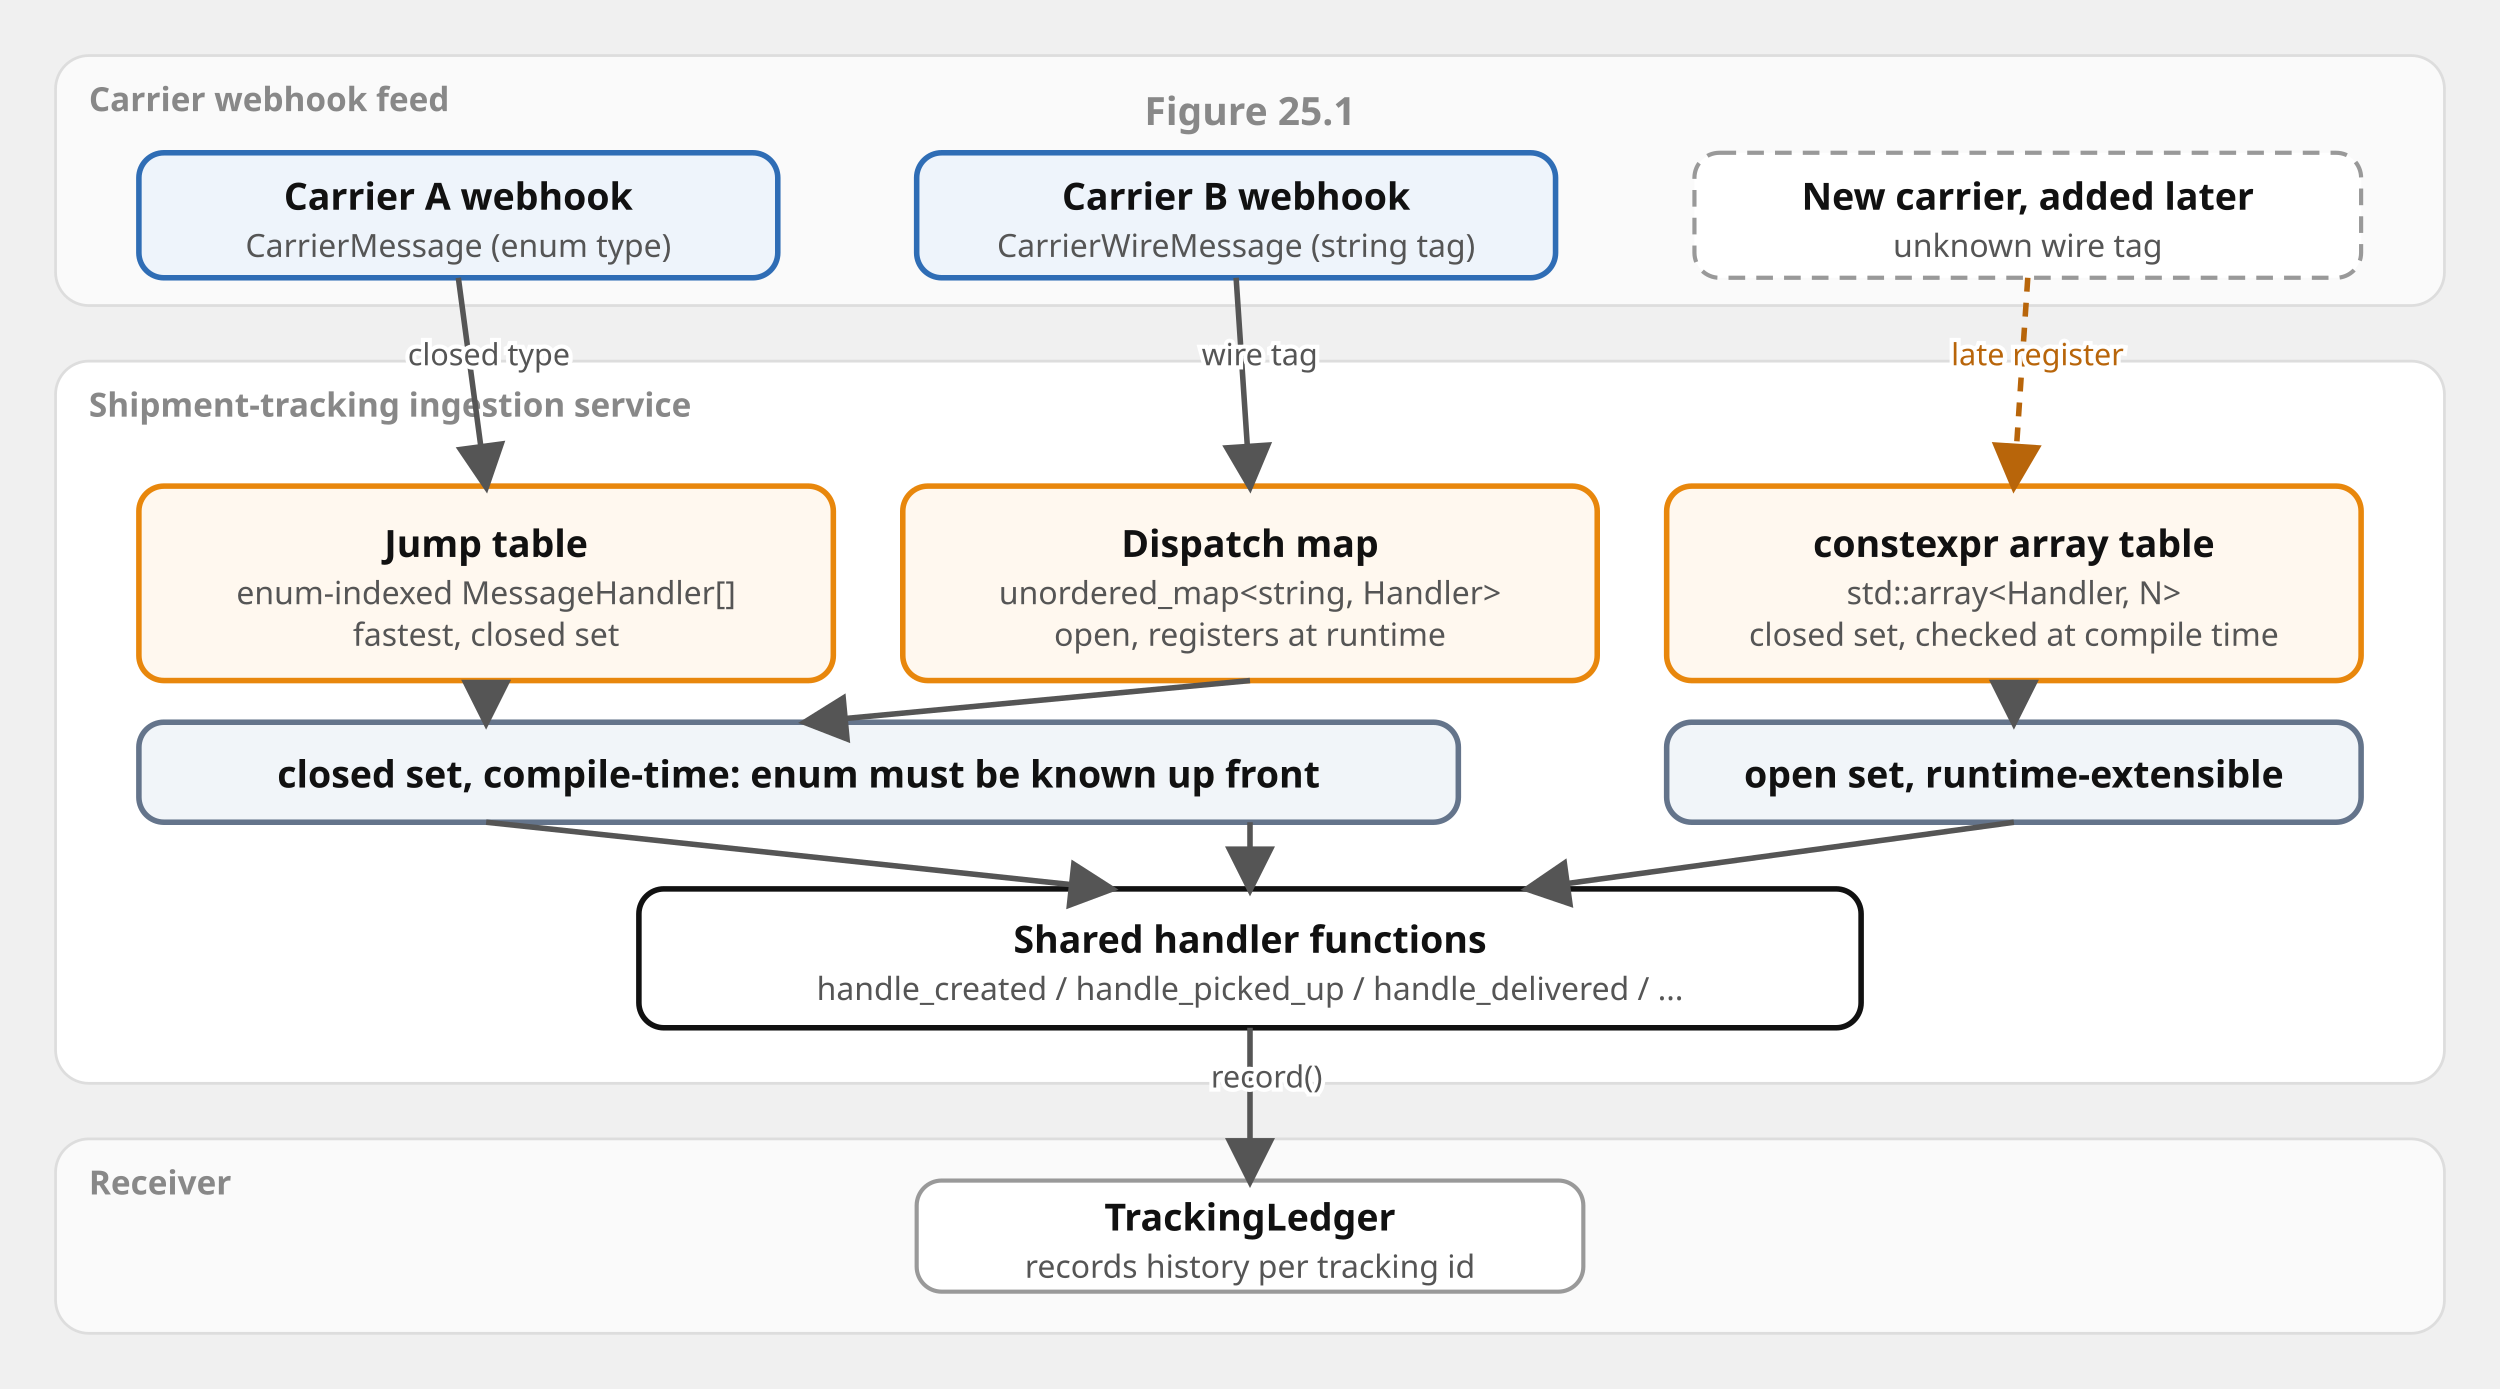
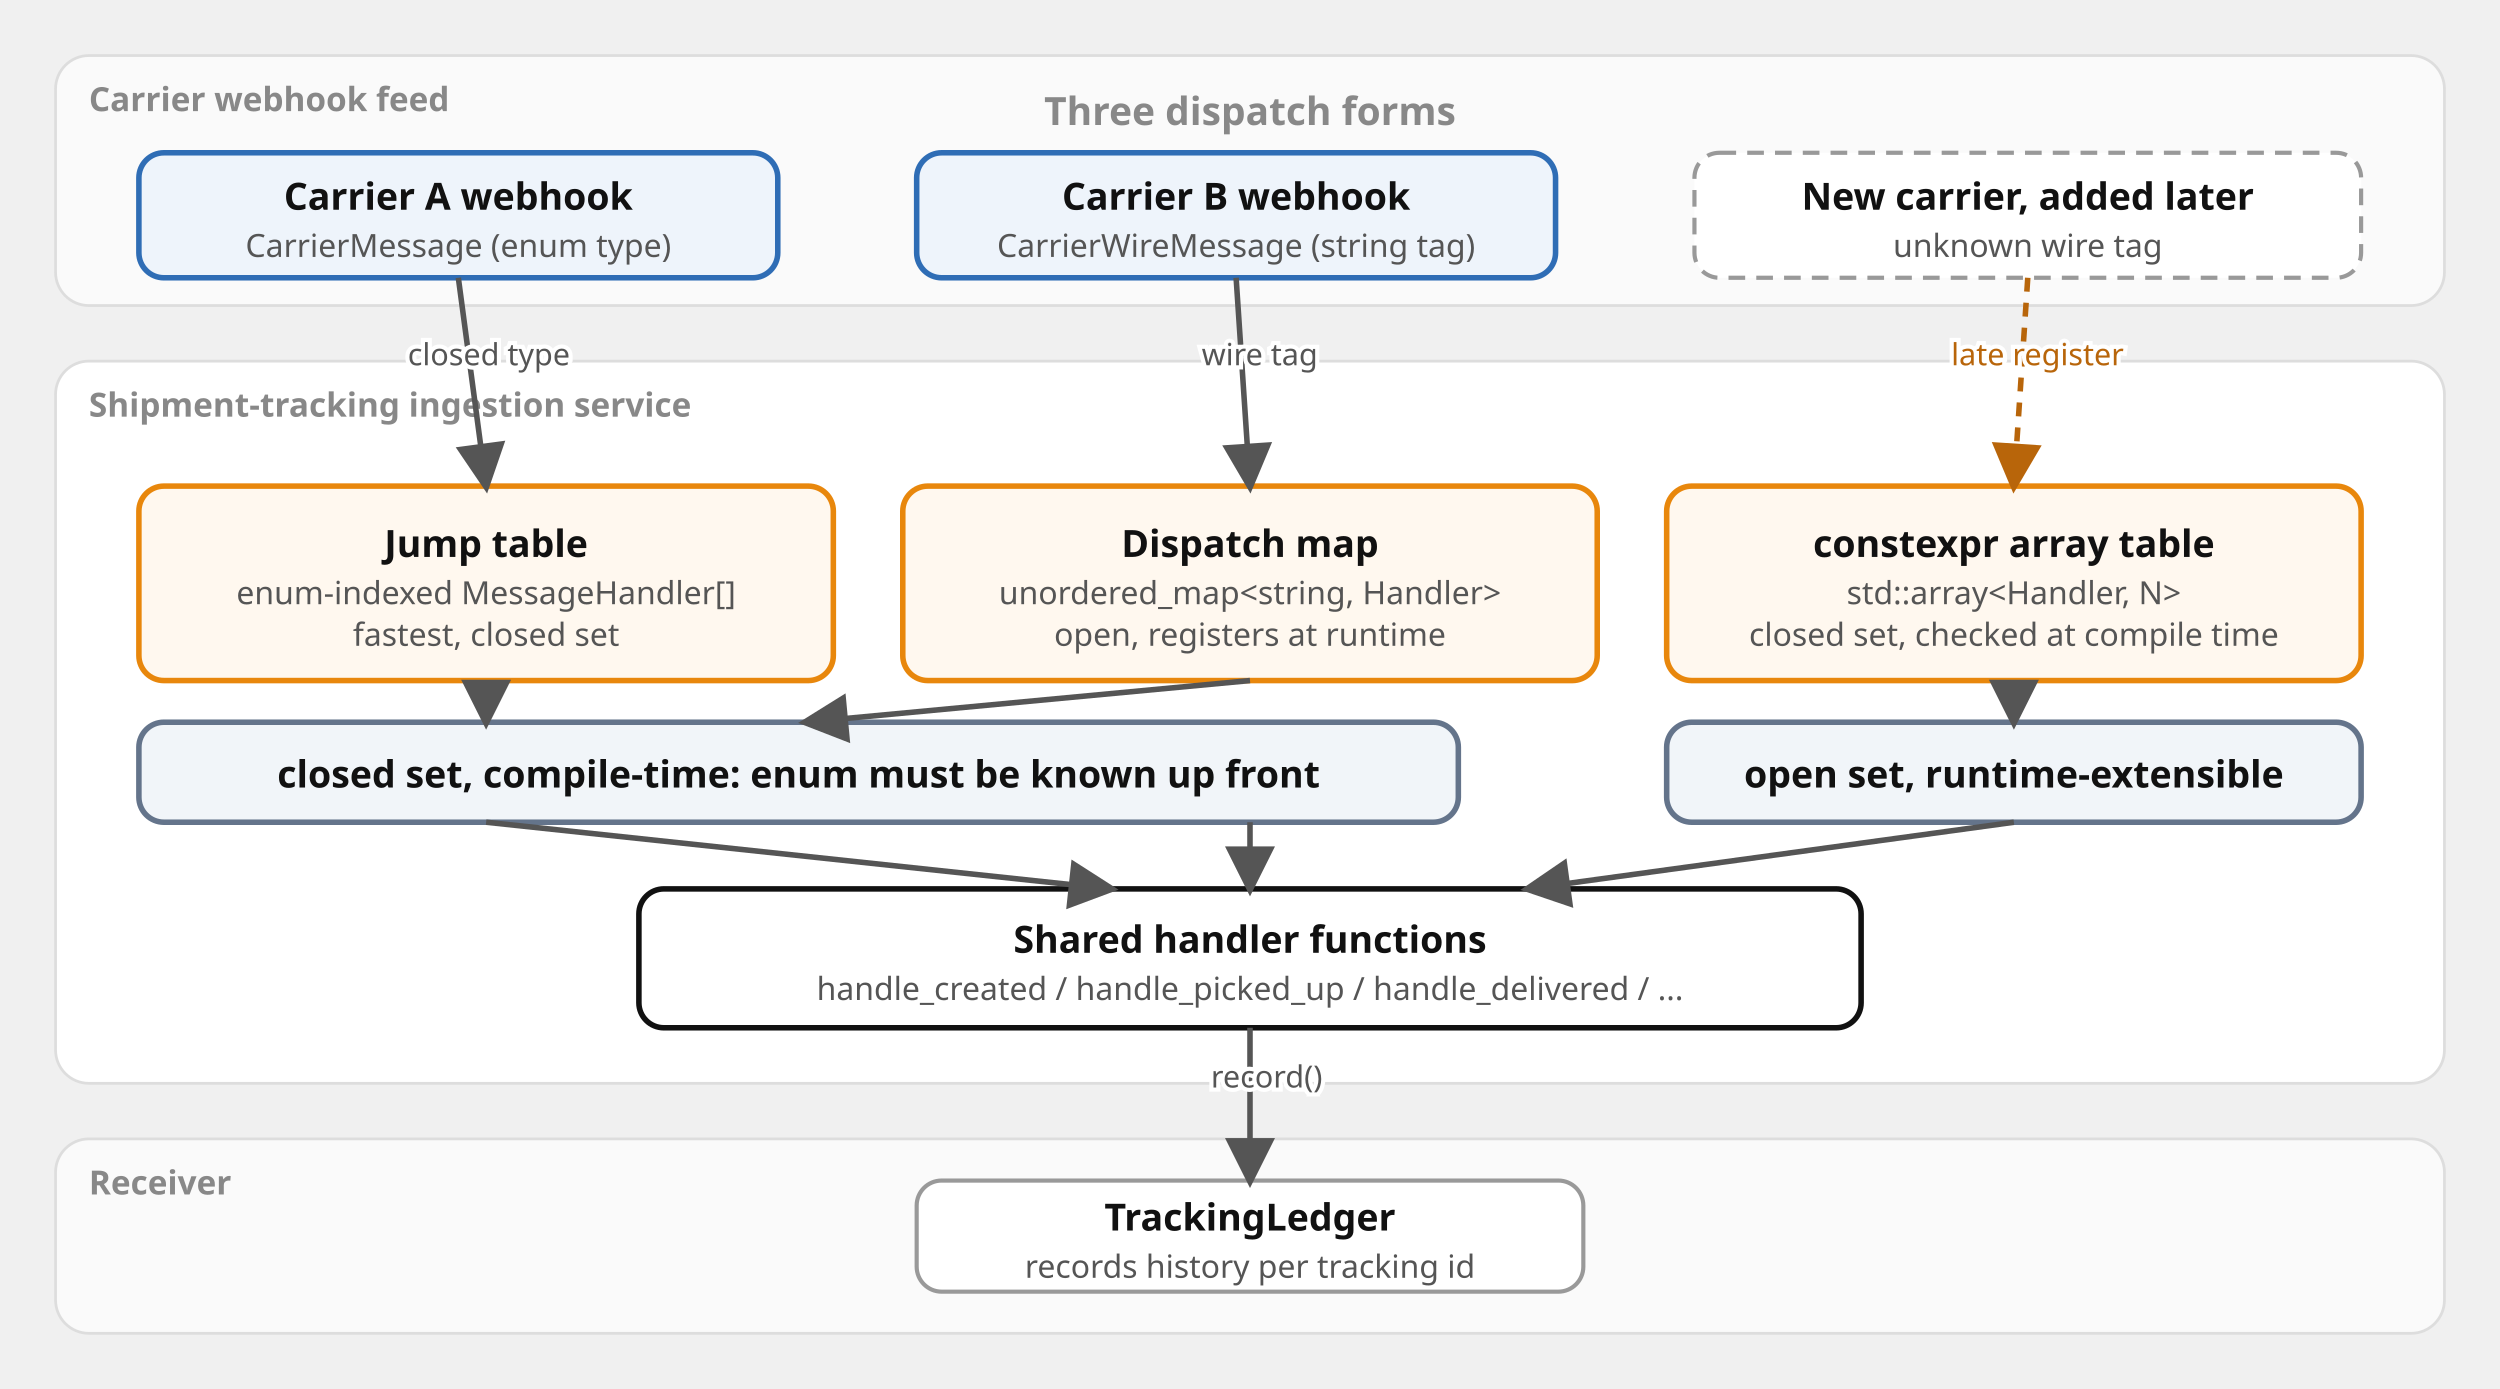
<svg xmlns="http://www.w3.org/2000/svg" viewBox="0 0 900 500" font-family="'Red Hat Text', system-ui, sans-serif" role="img">
  <defs>
    <marker id="a" viewBox="0 0 10 10" refX="8.5" refY="5" markerWidth="9" markerHeight="9" orient="auto-start-reverse">
      <path d="M0,0 L10,5 L0,10 z" fill="#555" />
    </marker>
    <marker id="am" viewBox="0 0 10 10" refX="8.5" refY="5" markerWidth="9" markerHeight="9" orient="auto-start-reverse">
      <path d="M0,0 L10,5 L0,10 z" fill="#b8650a" />
    </marker>
  </defs>
  <rect x="20" y="20" width="860" height="90" rx="12" fill="#fafafa" stroke="#ddd" />
  <text x="32" y="40" font-size="12" font-weight="700" fill="#888">Carrier webhook feed</text>
  <rect x="20" y="130" width="860" height="260" rx="12" fill="#ffffff" stroke="#ddd" />
  <text x="32" y="150" font-size="12" font-weight="700" fill="#888">Shipment-tracking ingestion service</text>
  <rect x="20" y="410" width="860" height="70" rx="12" fill="#fafafa" stroke="#ddd" />
  <text x="32" y="430" font-size="12" font-weight="700" fill="#888">Receiver</text>
  <rect x="50" y="55" width="230" height="45" rx="9" fill="#eef4fb" stroke="#2f6db5" stroke-width="2" />
  <text x="165.0" y="75.5" font-size="13.5" font-weight="700" fill="#111111" text-anchor="middle">Carrier A webhook</text>
  <text x="165.0" y="92.5" font-size="11.5" fill="#555555" text-anchor="middle">CarrierMessage (enum type)</text>
  <rect x="330" y="55" width="230" height="45" rx="9" fill="#eef4fb" stroke="#2f6db5" stroke-width="2" />
  <text x="445.0" y="75.5" font-size="13.5" font-weight="700" fill="#111111" text-anchor="middle">Carrier B webhook</text>
  <text x="445.0" y="92.5" font-size="11.5" fill="#555555" text-anchor="middle">CarrierWireMessage (string tag)</text>
  <rect x="610" y="55" width="240" height="45" rx="9" fill="#ffffff" stroke="#999999" stroke-width="1.5" stroke-dasharray="6 4" />
  <text x="730.0" y="75.5" font-size="13.5" font-weight="700" fill="#111111" text-anchor="middle">New carrier, added later</text>
  <text x="730.0" y="92.5" font-size="11.5" fill="#555555" text-anchor="middle">unknown wire tag</text>
  <rect x="50" y="175" width="250" height="70" rx="9" fill="#fff8ef" stroke="#e8870c" stroke-width="2" />
  <text x="175.0" y="200.5" font-size="13.5" font-weight="700" fill="#111111" text-anchor="middle">Jump table</text>
  <text x="175.0" y="217.5" font-size="11.5" fill="#555555" text-anchor="middle">enum-indexed MessageHandler[]</text>
  <text x="175.0" y="232.5" font-size="11.5" fill="#555555" text-anchor="middle">fastest, closed set</text>
  <rect x="325" y="175" width="250" height="70" rx="9" fill="#fff8ef" stroke="#e8870c" stroke-width="2" />
  <text x="450.0" y="200.5" font-size="13.5" font-weight="700" fill="#111111" text-anchor="middle">Dispatch map</text>
  <text x="450.0" y="217.5" font-size="11.5" fill="#555555" text-anchor="middle">unordered_map&lt;string, Handler&gt;</text>
  <text x="450.0" y="232.5" font-size="11.5" fill="#555555" text-anchor="middle">open, registers at runtime</text>
  <rect x="600" y="175" width="250" height="70" rx="9" fill="#fff8ef" stroke="#e8870c" stroke-width="2" />
  <text x="725.0" y="200.5" font-size="13.5" font-weight="700" fill="#111111" text-anchor="middle">constexpr array table</text>
  <text x="725.0" y="217.5" font-size="11.5" fill="#555555" text-anchor="middle">std::array&lt;Handler, N&gt;</text>
  <text x="725.0" y="232.5" font-size="11.5" fill="#555555" text-anchor="middle">closed set, checked at compile time</text>
  <rect x="50" y="260" width="475" height="36" rx="9" fill="#f1f5f9" stroke="#64748b" stroke-width="2" />
  <text x="287.5" y="283.5" font-size="13.5" font-weight="700" fill="#111111" text-anchor="middle">closed set, compile-time: enum must be known up front</text>
  <rect x="600" y="260" width="250" height="36" rx="9" fill="#f1f5f9" stroke="#64748b" stroke-width="2" />
  <text x="725.0" y="283.5" font-size="13.5" font-weight="700" fill="#111111" text-anchor="middle">open set, runtime-extensible</text>
  <rect x="230" y="320" width="440" height="50" rx="9" fill="#ffffff" stroke="#111111" stroke-width="2" />
  <text x="450.0" y="343.0" font-size="13.5" font-weight="700" fill="#111111" text-anchor="middle">Shared handler functions</text>
  <text x="450.0" y="360.0" font-size="11.5" fill="#555555" text-anchor="middle">handle_created / handle_picked_up / handle_delivered / ...</text>
  <rect x="330" y="425" width="240" height="40" rx="9" fill="#ffffff" stroke="#999999" stroke-width="1.5" />
  <text x="450.0" y="443.0" font-size="13.5" font-weight="700" fill="#111111" text-anchor="middle">TrackingLedger</text>
  <text x="450.0" y="460.0" font-size="11.5" fill="#555555" text-anchor="middle">records history per tracking id</text>
  <path d="M165,100 L175,175" fill="none" stroke="#555" stroke-width="2" marker-end="url(#a)" />
  <text x="176.0" y="131.5" font-size="11" fill="#ffffff" stroke="#ffffff" stroke-width="3" paint-order="stroke" text-anchor="middle">closed type</text>
  <text x="176.0" y="131.5" font-size="11" fill="#555" text-anchor="middle">closed type</text>
  <path d="M445,100 L450,175" fill="none" stroke="#555" stroke-width="2" marker-end="url(#a)" />
  <text x="453.5" y="131.5" font-size="11" fill="#ffffff" stroke="#ffffff" stroke-width="3" paint-order="stroke" text-anchor="middle">wire tag</text>
  <text x="453.5" y="131.5" font-size="11" fill="#555" text-anchor="middle">wire tag</text>
  <path d="M730,100 L725,175" fill="none" stroke="#b8650a" stroke-width="2" stroke-dasharray="5 4" marker-end="url(#am)" />
  <text x="733.5" y="131.5" font-size="11" fill="#ffffff" stroke="#ffffff" stroke-width="3" paint-order="stroke" text-anchor="middle">late register</text>
  <text x="733.5" y="131.5" font-size="11" fill="#b8650a" text-anchor="middle">late register</text>
  <path d="M175,245 L175,260" fill="none" stroke="#555" stroke-width="2" marker-end="url(#a)" />
  <path d="M450,245 L290,260" fill="none" stroke="#555" stroke-width="2" marker-end="url(#a)" />
  <path d="M725,245 L725,260" fill="none" stroke="#555" stroke-width="2" marker-end="url(#a)" />
  <path d="M175,296 L400,320" fill="none" stroke="#555" stroke-width="2" marker-end="url(#a)" />
  <path d="M450,296 L450,320" fill="none" stroke="#555" stroke-width="2" marker-end="url(#a)" />
  <path d="M725,296 L550,320" fill="none" stroke="#555" stroke-width="2" marker-end="url(#a)" />
  <path d="M450,370 L450,425" fill="none" stroke="#555" stroke-width="2" marker-end="url(#a)" />
  <text x="456.0" y="391.5" font-size="11" fill="#ffffff" stroke="#ffffff" stroke-width="3" paint-order="stroke" text-anchor="middle">record()</text>
  <text x="456.0" y="391.5" font-size="11" fill="#555" text-anchor="middle">record()</text>
-   <text x="450" y="45" font-size="14" fill="#888" text-anchor="middle" font-weight="700">Figure 25.1</text>
+   <text x="450" y="45" font-size="14" fill="#888" text-anchor="middle" font-weight="700">Three dispatch forms</text>
</svg>
